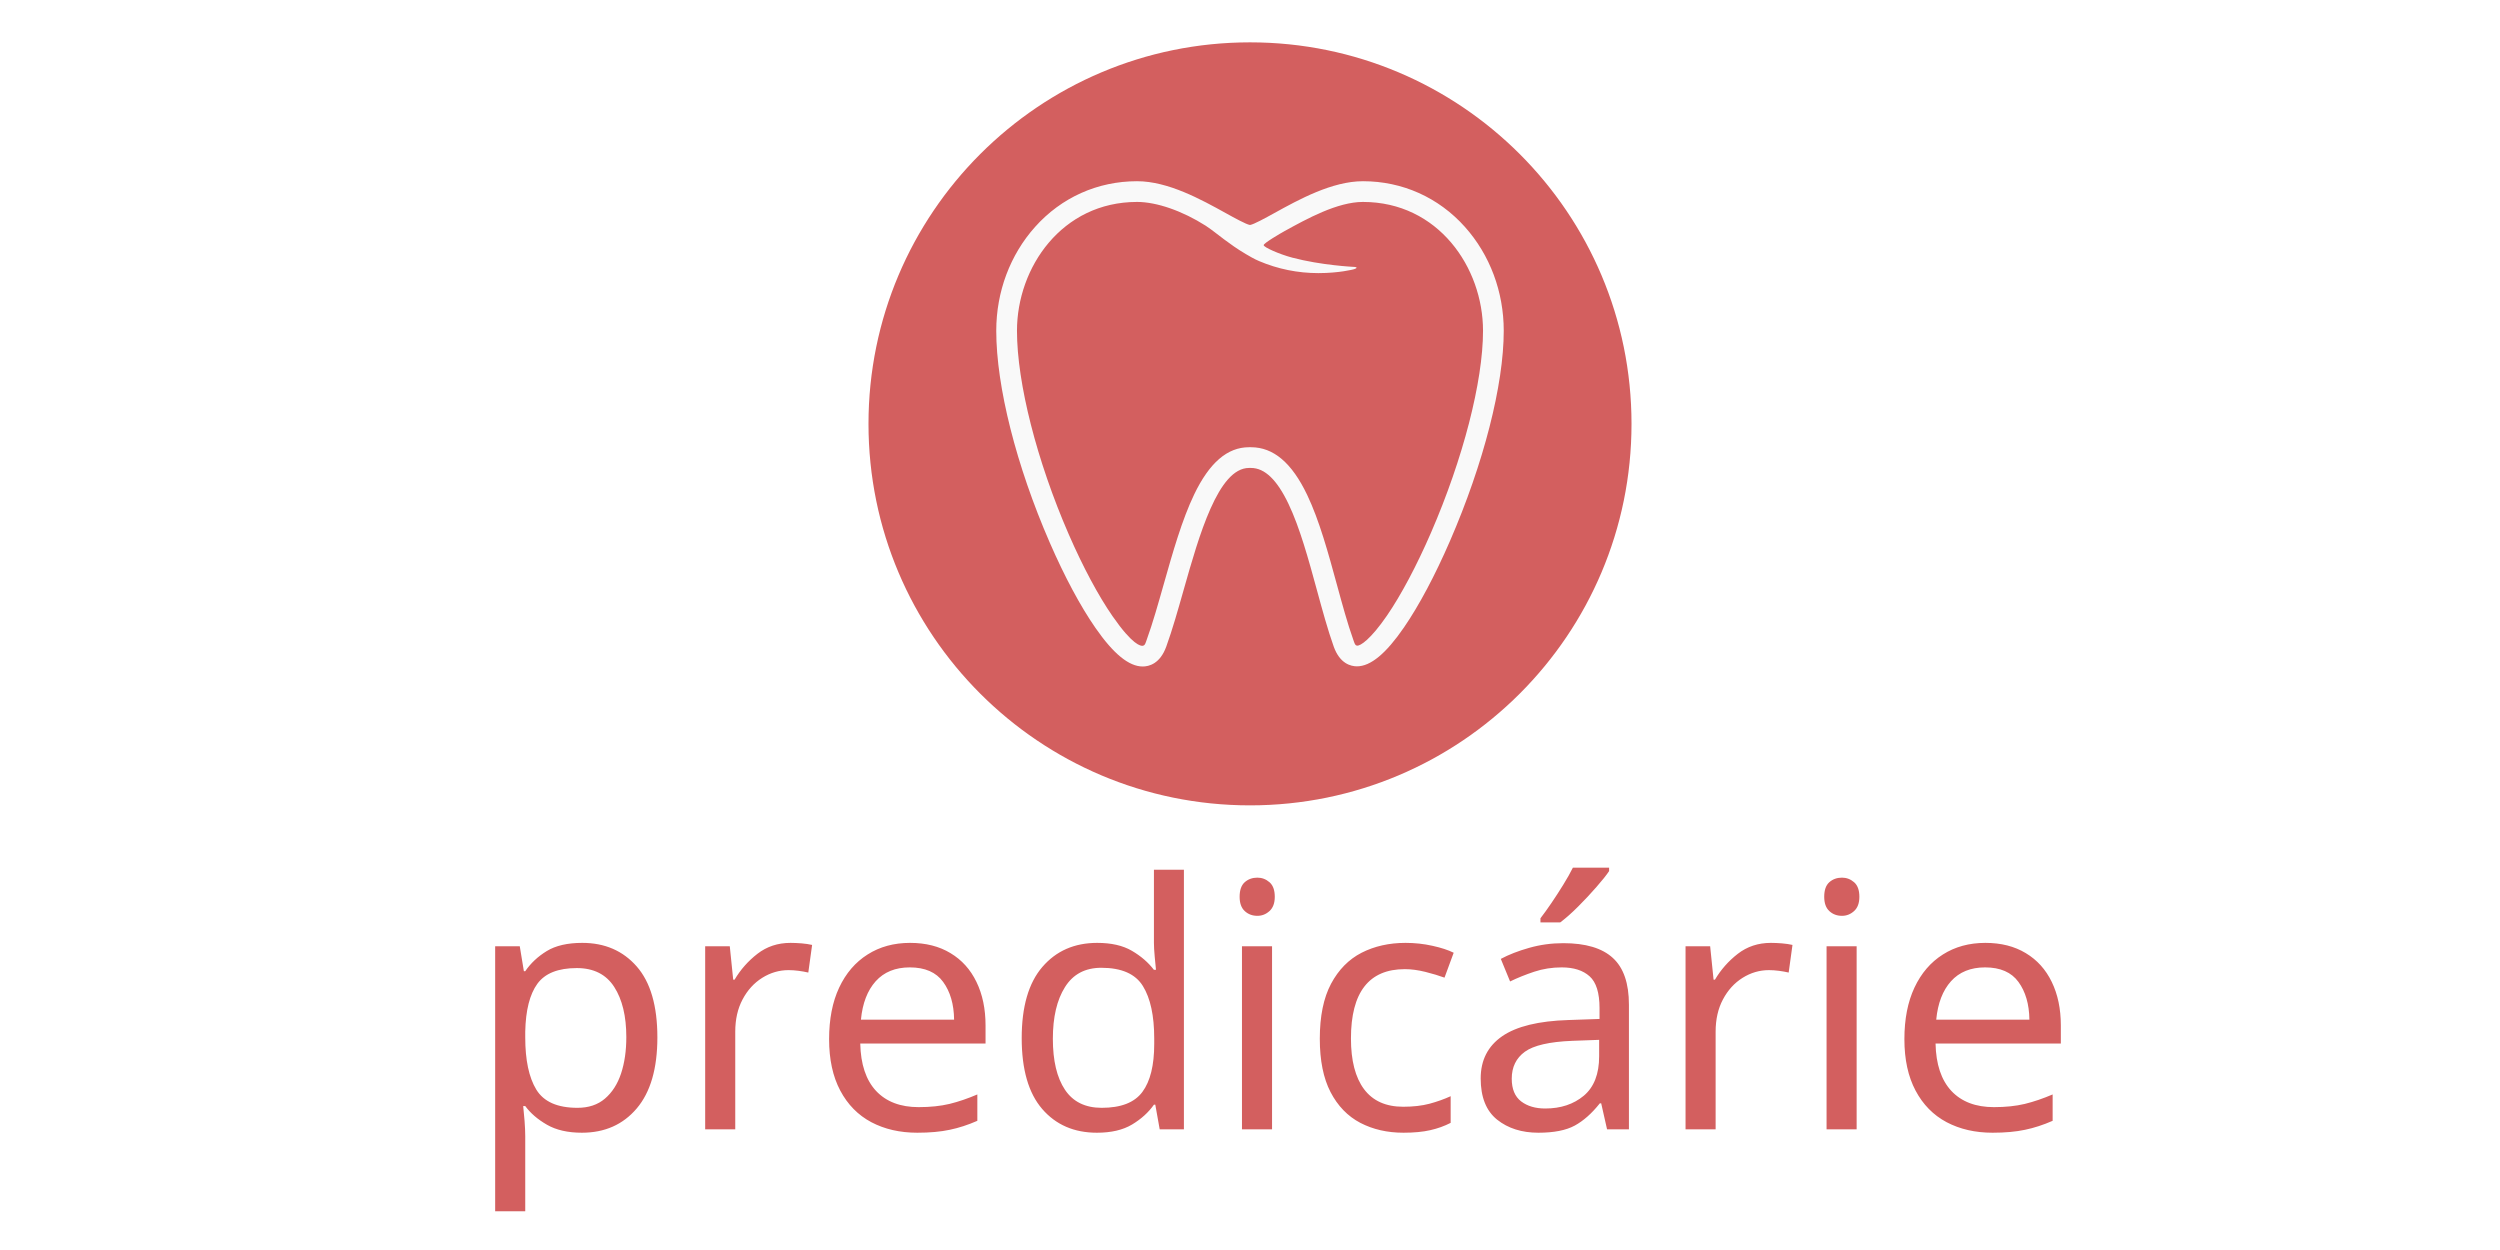
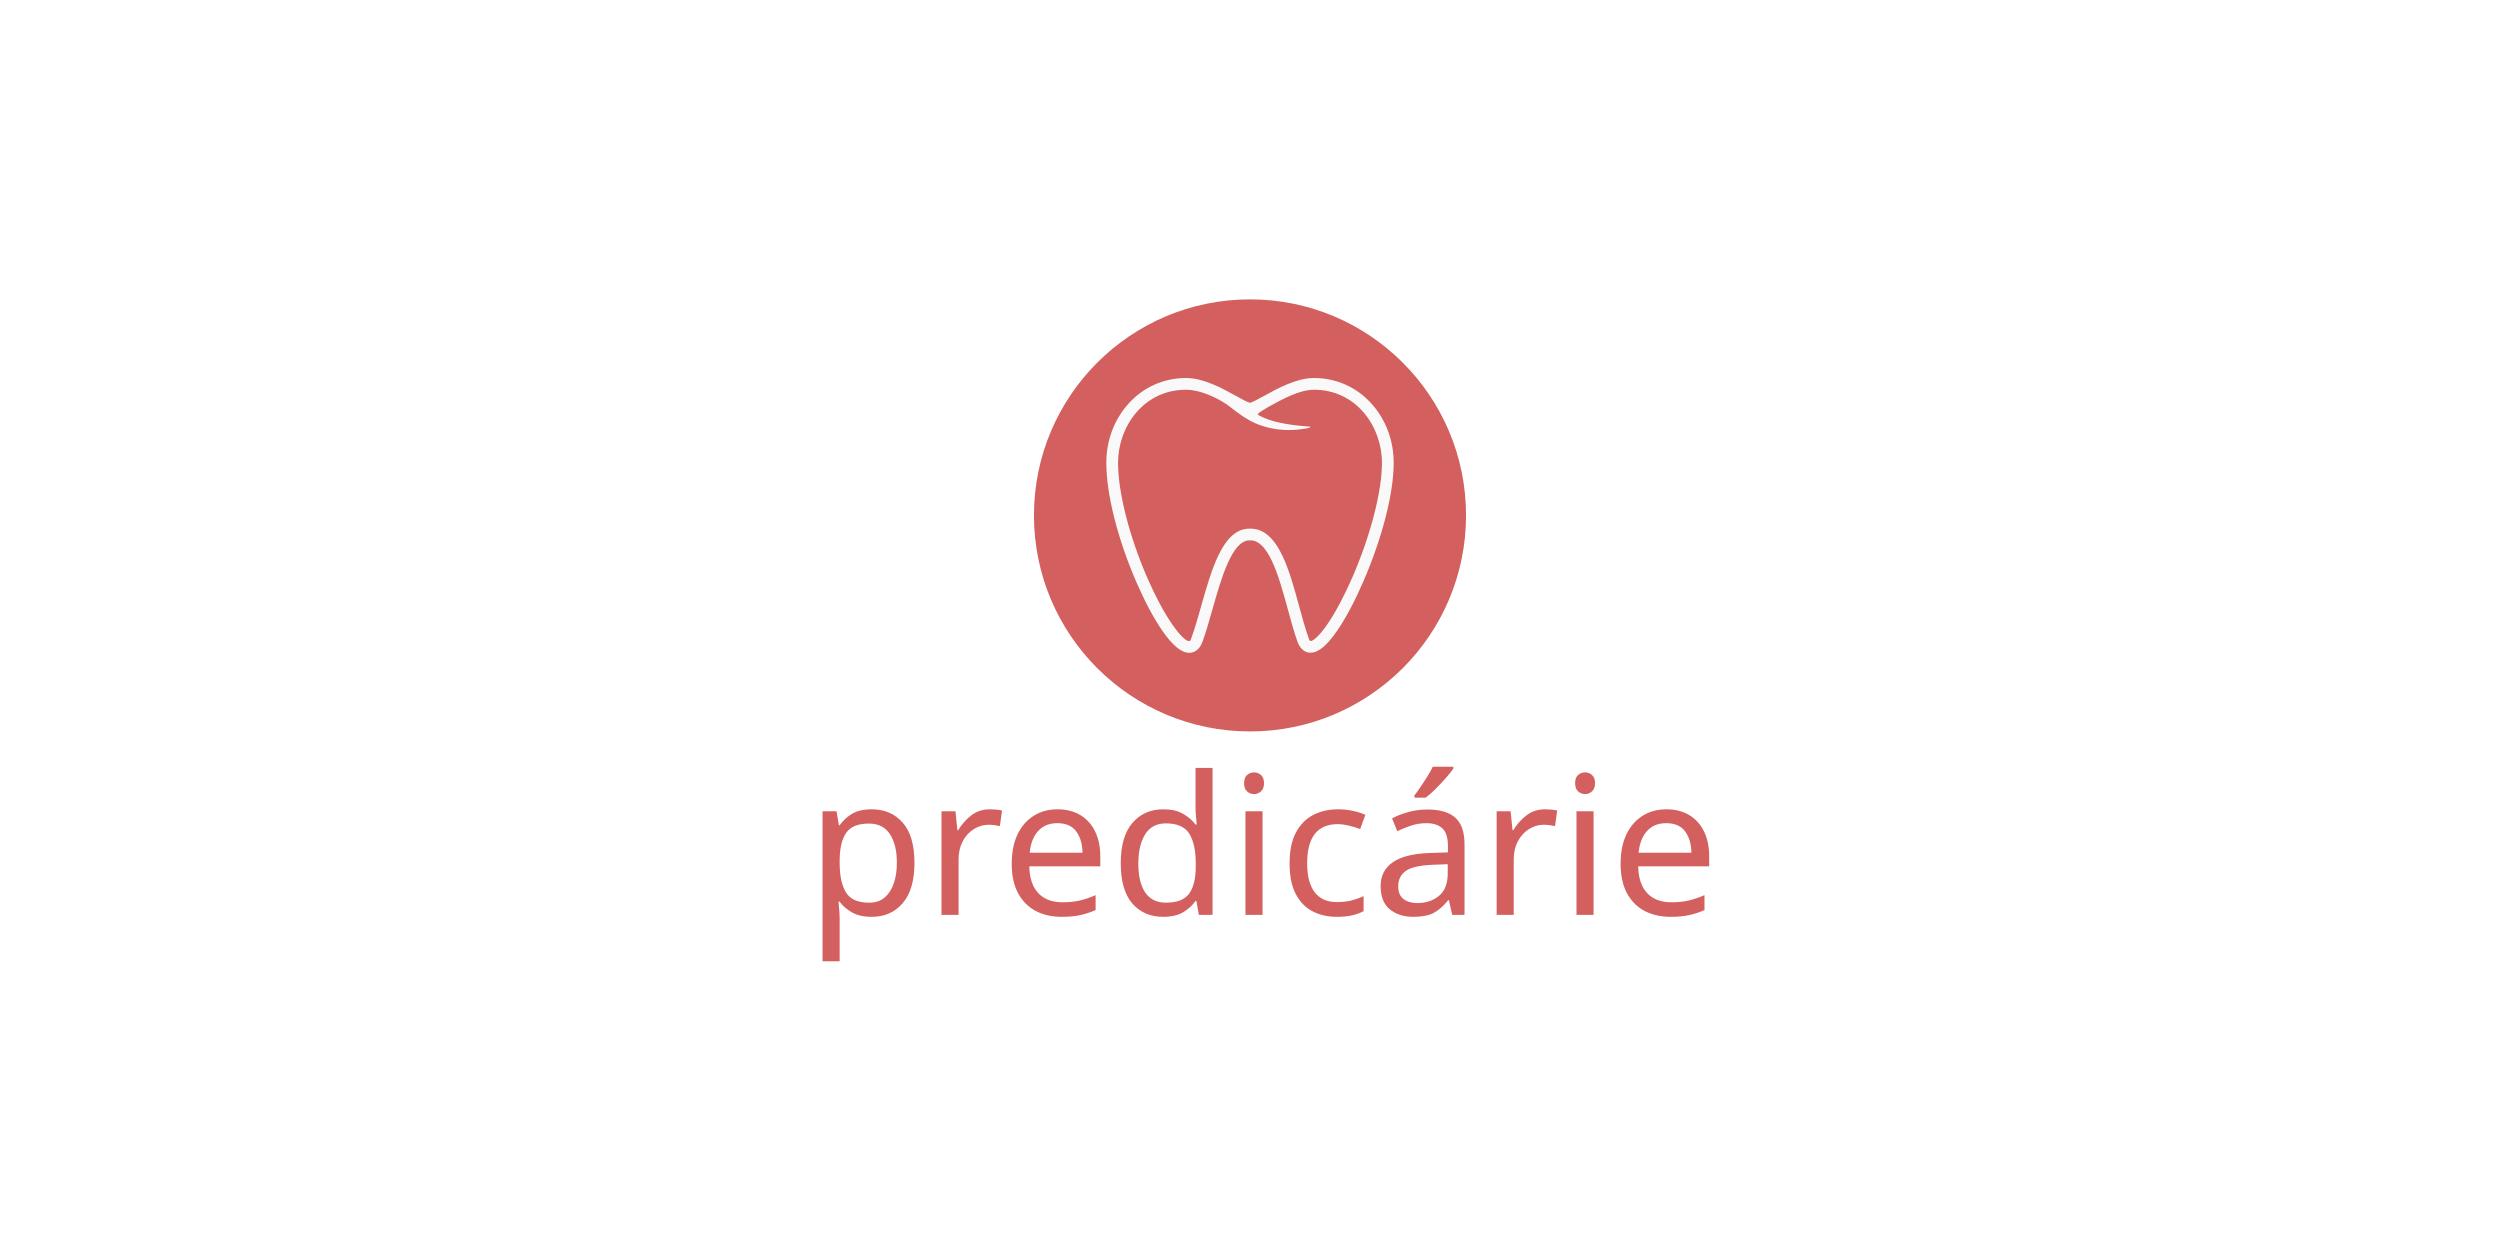
<svg xmlns="http://www.w3.org/2000/svg" width="400" height="200" viewBox="0 0 400 200" id="svg2" version="1.1">
  <defs id="defs4" />
  <g id="layer1" transform="translate(0,-852.3622)">
-     <g id="g4265" transform="matrix(0.3243202,0,0,0.3243202,135.136,643.7413)">
+     <g id="g4265" transform="matrix(0.1836512,0,0,0.1836512,163.2698,778.2891)">
      <circle r="188.214" cy="852.362" cx="200" id="path4296" style="opacity:1;fill:#d35f5f;fill-opacity:1;stroke:none;stroke-linejoin:round" />
      <g style="fill:#f9f9f9" transform="matrix(0.6143771,0,0,0.6143771,74.81943,727.1816)" id="g4256">
        <g style="fill:#f9f9f9" id="g4216">
-           <path style="fill:#f9f9f9" d="M 376.328,45.601 C 355.197,21.943 326.115,8.915 294.437,8.915 269.671,8.915 242.96,23.65 223.443,34.416 216.338,38.338 206.622,43.7 203.75,44.053 200.891,43.706 191.225,38.358 184.137,34.437 164.67,23.666 138.009,8.915 113.068,8.915 81.389,8.915 52.306,21.943 31.174,45.601 11.071,68.108 0,97.734 0,129.021 c 0,44.695 16.05,108.255 42.933,170.029 11.96,27.484 24.691,51.233 36.816,68.68 14.432,20.766 26.817,30.859 37.864,30.859 4.902,0 13.878,-2.079 18.914,-16.007 4.894,-13.534 9.296,-29.069 13.964,-45.547 12.354,-43.606 27.728,-97.878 52.48,-97.878 l 1.563,0 c 11.005,0 20.856,9.426 30.115,28.818 9.172,19.209 16.145,44.752 22.898,69.485 4.463,16.351 8.68,31.792 13.416,45.085 4.934,13.842 13.809,15.912 18.666,15.915 10.992,-10e-4 23.365,-10.249 37.828,-31.329 12.094,-17.626 24.852,-41.611 36.895,-69.361 27.02,-62.271 43.152,-125.354 43.152,-168.75 0,-31.287 -11.072,-60.913 -31.176,-83.419 m -89.531,32.084 c -0.254,-0.017 -25.844,-1.242 -49.139,-7.411 -10.504,-2.781 -22.924,-8.369 -22.924,-10.027 0,-1.614 13.494,-9.471 16.748,-11.267 17.924,-9.888 42.469,-23.43 62.955,-23.43 60.361,0 96.432,52.609 96.432,103.471 0,40.62 -16.008,102.744 -41.779,162.126 -11.457,26.404 -24.012,50.047 -35.35,66.572 -13.082,19.067 -21.547,24.61 -24.111,24.105 -1.574,-0.311 -1.77,-1.427 -2.994,-4.865 -4.531,-12.712 -8.668,-27.863 -13.047,-43.904 -6.938,-25.41 -14.109,-51.687 -23.928,-72.25 -12.301,-25.762 -27.062,-38.285 -45.126,-38.285 l -1.563,0 c -17.401,0 -31.821,12.423 -44.081,37.978 -9.786,20.397 -17.218,46.631 -24.404,72.002 -4.58,16.165 -8.905,31.436 -13.602,44.424 -1.037,2.867 -1.357,4.739 -3.271,5.029 -1.5,0.228 -7.907,-0.269 -24.204,-23.718 C 82.063,341.91 69.554,318.533 58.186,292.411 32.556,233.517 16.635,170.91 16.635,129.02 c 0,-50.862 36.071,-103.471 96.433,-103.471 15.69,0 36.309,7.149 55.155,19.124 2.764,1.757 6.656,4.748 10.42,7.642 1.502,1.155 2.982,2.292 4.36,3.329 4.418,3.309 10.388,7.636 17.398,11.763 2.989,1.764 6.708,3.96 10.658,5.636 15.105,6.412 31.121,9.663 47.602,9.663 16.793,0 28.088,-2.987 28.199,-3.022 0,0 2.527,-0.668 2.447,-1.325 -0.08,-0.657 -2.51,-0.674 -2.51,-0.674 z" id="path4218" />
+           <path style="fill:#f9f9f9" d="M 376.328,45.601 C 355.197,21.943 326.115,8.915 294.437,8.915 269.671,8.915 242.96,23.65 223.443,34.416 216.338,38.338 206.622,43.7 203.75,44.053 200.891,43.706 191.225,38.358 184.137,34.437 164.67,23.666 138.009,8.915 113.068,8.915 81.389,8.915 52.306,21.943 31.174,45.601 11.071,68.108 0,97.734 0,129.021 c 0,44.695 16.05,108.255 42.933,170.029 11.96,27.484 24.691,51.233 36.816,68.68 14.432,20.766 26.817,30.859 37.864,30.859 4.902,0 13.878,-2.079 18.914,-16.007 4.894,-13.534 9.296,-29.069 13.964,-45.547 12.354,-43.606 27.728,-97.878 52.48,-97.878 h 1.563 c 11.005,0 20.856,9.426 30.115,28.818 9.172,19.209 16.145,44.752 22.898,69.485 4.463,16.351 8.68,31.792 13.416,45.085 4.934,13.842 13.809,15.912 18.666,15.915 10.992,-10e-4 23.365,-10.249 37.828,-31.329 12.094,-17.626 24.852,-41.611 36.895,-69.361 27.02,-62.271 43.152,-125.354 43.152,-168.75 0,-31.287 -11.072,-60.913 -31.176,-83.419 m -89.531,32.084 c -0.254,-0.017 -25.844,-1.242 -49.139,-7.411 -10.504,-2.781 -22.924,-8.369 -22.924,-10.027 0,-1.614 13.494,-9.471 16.748,-11.267 17.924,-9.888 42.469,-23.43 62.955,-23.43 60.361,0 96.432,52.609 96.432,103.471 0,40.62 -16.008,102.744 -41.779,162.126 -11.457,26.404 -24.012,50.047 -35.35,66.572 -13.082,19.067 -21.547,24.61 -24.111,24.105 -1.574,-0.311 -1.77,-1.427 -2.994,-4.865 -4.531,-12.712 -8.668,-27.863 -13.047,-43.904 -6.938,-25.41 -14.109,-51.687 -23.928,-72.25 -12.301,-25.762 -27.062,-38.285 -45.126,-38.285 h -1.563 c -17.401,0 -31.821,12.423 -44.081,37.978 -9.786,20.397 -17.218,46.631 -24.404,72.002 -4.58,16.165 -8.905,31.436 -13.602,44.424 -1.037,2.867 -1.357,4.739 -3.271,5.029 -1.5,0.228 -7.907,-0.269 -24.204,-23.718 C 82.063,341.91 69.554,318.533 58.186,292.411 32.556,233.517 16.635,170.91 16.635,129.02 c 0,-50.862 36.071,-103.471 96.433,-103.471 15.69,0 36.309,7.149 55.155,19.124 2.764,1.757 6.656,4.748 10.42,7.642 1.502,1.155 2.982,2.292 4.36,3.329 4.418,3.309 10.388,7.636 17.398,11.763 2.989,1.764 6.708,3.96 10.658,5.636 15.105,6.412 31.121,9.663 47.602,9.663 16.793,0 28.088,-2.987 28.199,-3.022 0,0 2.527,-0.668 2.447,-1.325 -0.08,-0.657 -2.51,-0.674 -2.51,-0.674 z" id="path4218" />
        </g>
        <g style="fill:#f9f9f9" id="g4220" />
        <g style="fill:#f9f9f9" id="g4222" />
        <g style="fill:#f9f9f9" id="g4224" />
        <g style="fill:#f9f9f9" id="g4226" />
        <g style="fill:#f9f9f9" id="g4228" />
        <g style="fill:#f9f9f9" id="g4230" />
        <g style="fill:#f9f9f9" id="g4232" />
        <g style="fill:#f9f9f9" id="g4234" />
        <g style="fill:#f9f9f9" id="g4236" />
        <g style="fill:#f9f9f9" id="g4238" />
        <g style="fill:#f9f9f9" id="g4240" />
        <g style="fill:#f9f9f9" id="g4242" />
        <g style="fill:#f9f9f9" id="g4244" />
        <g style="fill:#f9f9f9" id="g4246" />
        <g style="fill:#f9f9f9" id="g4248" />
      </g>
    </g>
-     <text xml:space="preserve" style="font-style:normal;font-variant:normal;font-weight:normal;font-stretch:normal;font-size:54.636px;line-height:125%;font-family:Ubuntu;-inkscape-font-specification:'Ubuntu, Normal';text-align:start;letter-spacing:0px;word-spacing:0px;writing-mode:lr-tb;text-anchor:start;fill:#d35f5f;fill-opacity:1;stroke:none;stroke-width:1px;stroke-linecap:butt;stroke-linejoin:miter;stroke-opacity:1" x="74.587" y="1033.048" id="text4286">
-       <tspan id="tspan4288" x="74.587" y="1033.048">predicárie</tspan>
+     <text xml:space="preserve" style="font-style:normal;font-variant:normal;font-weight:normal;font-stretch:normal;font-size:6.795px;line-height:0%;font-family:Ubuntu;-inkscape-font-specification:'Ubuntu, Normal';text-align:start;letter-spacing:0px;word-spacing:0px;writing-mode:lr-tb;text-anchor:start;fill:#d35f5f;fill-opacity:1;stroke:none;stroke-width:0.566px;stroke-linecap:butt;stroke-linejoin:miter;stroke-opacity:1" x="128.983" y="998.74" id="text4286">
+       <tspan id="tspan4288" x="128.983" y="998.74" style="font-size:30.938px;line-height:1.25;stroke-width:0.566px">predicárie</tspan>
    </text>
  </g>
</svg>
